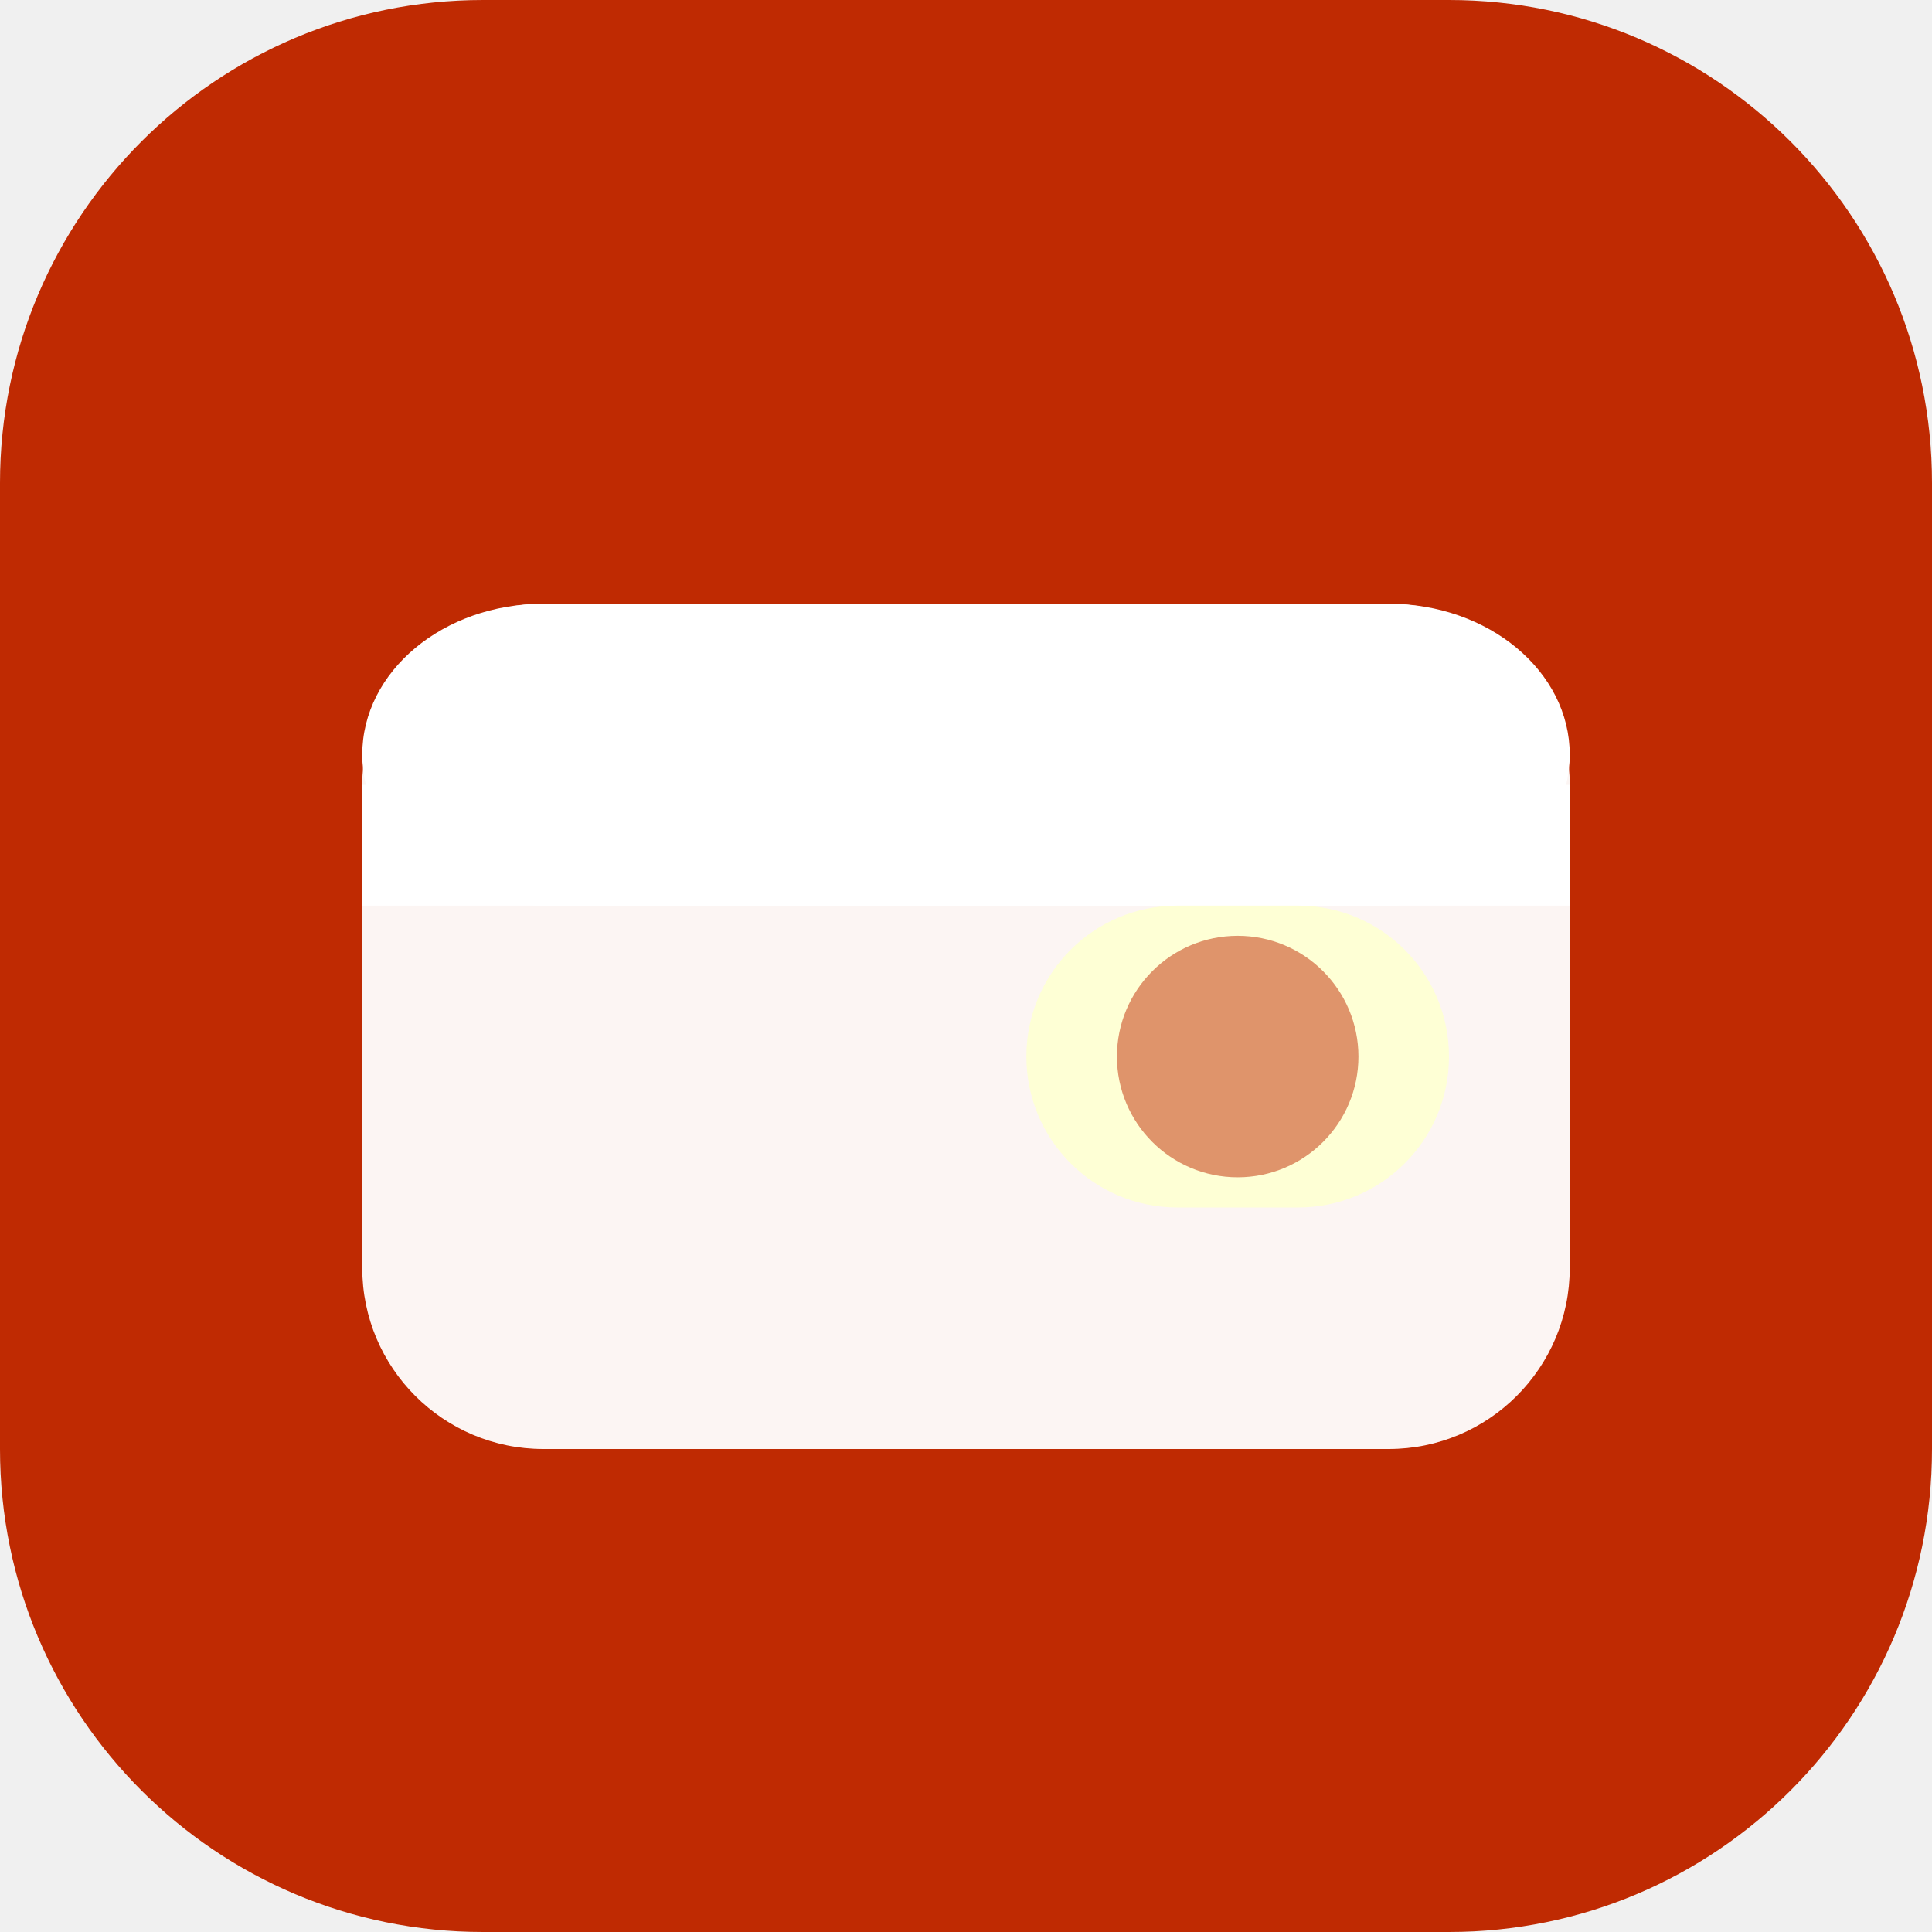
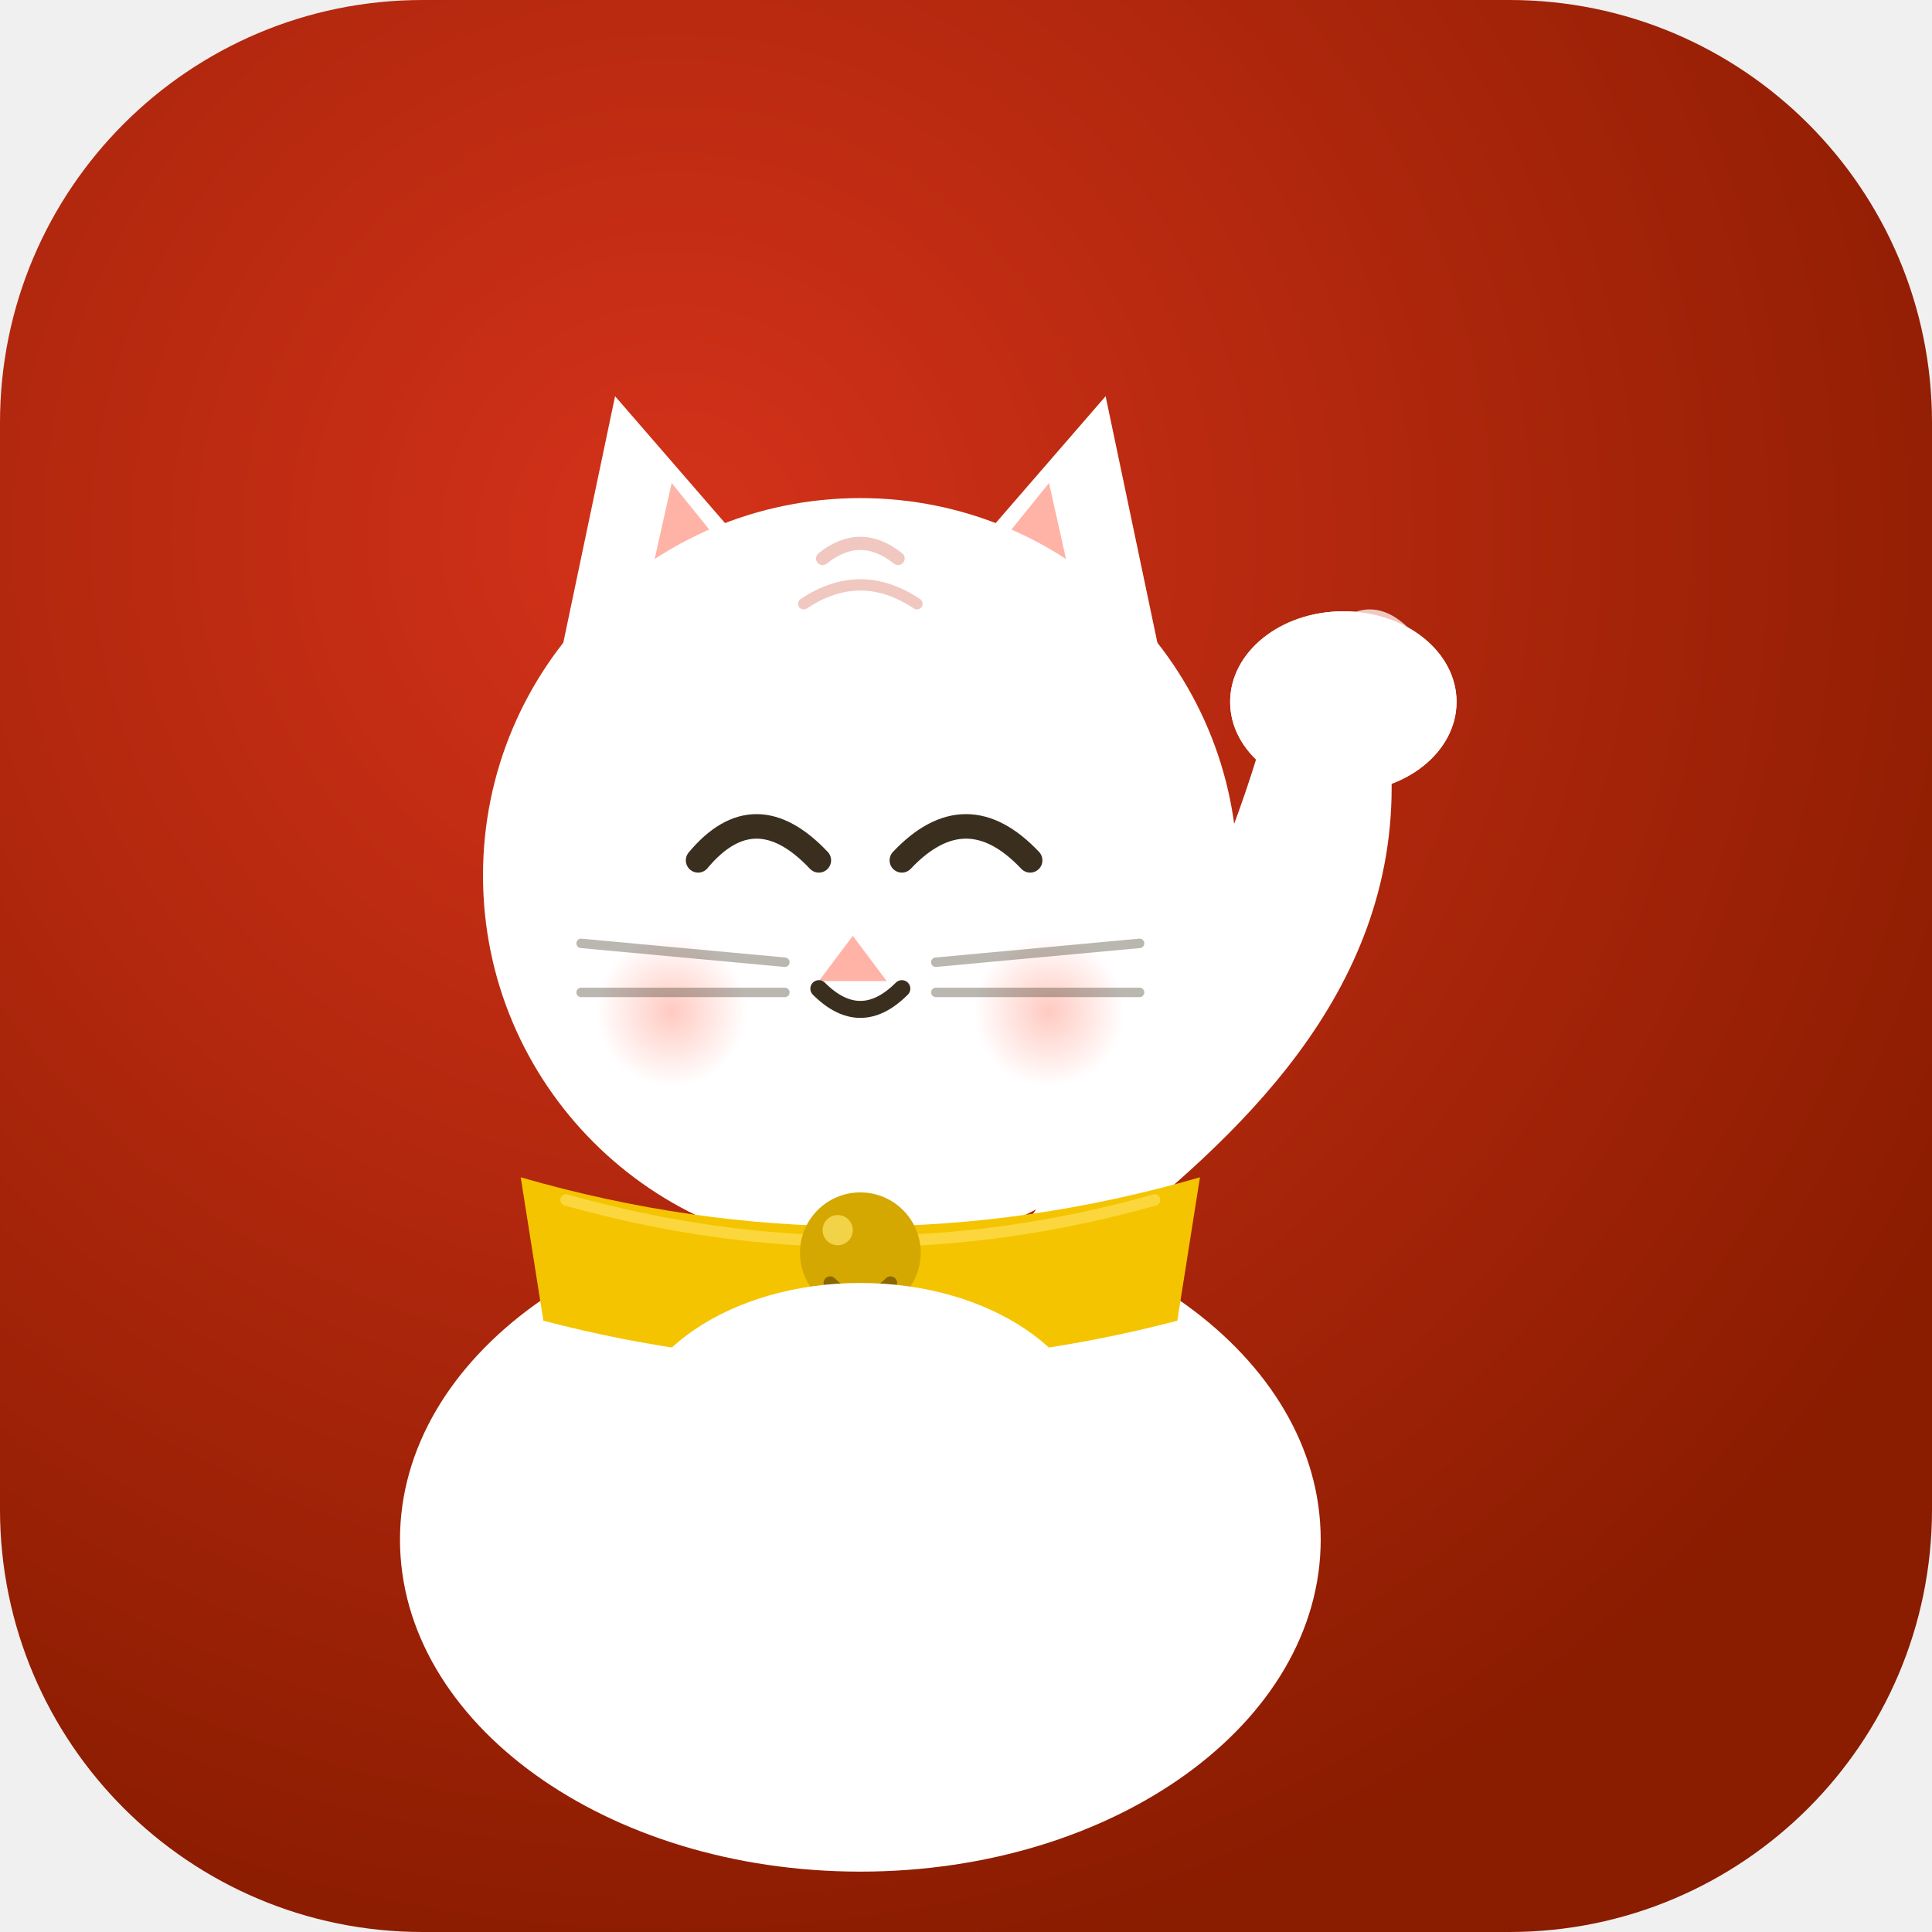
- <svg xmlns="http://www.w3.org/2000/svg" viewBox="0 0 32 32">
-   <rect width="32" height="32" rx="8" fill="#bf2a02" />
-   <rect x="6" y="10" width="20" height="14" rx="3" fill="white" opacity="0.95" />
-   <rect x="6" y="10" width="20" height="5" rx="3" fill="white" />
-   <rect x="6" y="13" width="20" height="2" fill="white" />
-   <rect x="17" y="15" width="7" height="5" rx="2.5" fill="#feffd5" />
-   <circle cx="20.5" cy="17.5" r="2" fill="#bf2a02" opacity="0.5" />
+ <svg xmlns="http://www.w3.org/2000/svg" viewBox="0 0 512 512">
+   <defs>
+     <radialGradient id="bg" cx="35%" cy="28%" r="75%">
+       <stop offset="0%" stop-color="#d4321a" />
+       <stop offset="100%" stop-color="#8a1c00" />
+     </radialGradient>
+     <radialGradient id="blush" cx="50%" cy="50%" r="50%">
+       <stop offset="0%" stop-color="#ffb3a7" stop-opacity="0.7" />
+       <stop offset="100%" stop-color="#ffb3a7" stop-opacity="0" />
+     </radialGradient>
+   </defs>
+   <rect width="512" height="512" rx="112" fill="url(#bg)" />
+   <ellipse cx="228" cy="408" rx="122" ry="88" fill="white" />
+   <path d="M298,325 C335,295 375,255 368,195 C365,178 350,172 338,182 C328,228 295,295 262,338 Z" fill="white" />
+   <ellipse cx="356" cy="186" rx="30" ry="24" fill="white" />
+   <path d="M340,173 Q349,164 360,173" stroke="#f0c8c0" stroke-width="4" fill="none" stroke-linecap="round" />
+   <path d="M354,168 Q363,159 372,168" stroke="#f0c8c0" stroke-width="4" fill="none" stroke-linecap="round" />
+   <polygon points="142,205 163,105 228,180" fill="white" />
+   <polygon points="228,180 293,105 314,205" fill="white" />
+   <polygon points="163,195 178,128 220,180" fill="#ffb3a7" />
+   <polygon points="236,180 278,128 293,195" fill="#ffb3a7" />
+   <circle cx="228" cy="232" r="100" fill="white" />
+   <path d="M218,148 Q228,140 238,148" stroke="#f0c8c0" stroke-width="3.5" fill="none" stroke-linecap="round" />
+   <path d="M213,160 Q228,150 243,160" stroke="#f0c8c0" stroke-width="3" fill="none" stroke-linecap="round" />
+   <path d="M185,228 Q200,210 217,228" stroke="#3a2e1e" stroke-width="6.5" fill="none" stroke-linecap="round" />
+   <path d="M239,228 Q256,210 273,228" stroke="#3a2e1e" stroke-width="6.5" fill="none" stroke-linecap="round" />
+   <polygon points="226,248 235,260 217,260" fill="#ffb3a7" />
+   <path d="M217,262 Q228,273 239,262" stroke="#3a2e1e" stroke-width="4.5" fill="none" stroke-linecap="round" />
+   <circle cx="178" cy="268" r="20" fill="url(#blush)" />
+   <circle cx="278" cy="268" r="20" fill="url(#blush)" />
+   <line x1="154" y1="250" x2="208" y2="255" stroke="#3a2e1e" stroke-width="2.5" stroke-linecap="round" opacity="0.35" />
+   <line x1="154" y1="263" x2="208" y2="263" stroke="#3a2e1e" stroke-width="2.5" stroke-linecap="round" opacity="0.35" />
+   <line x1="248" y1="255" x2="302" y2="250" stroke="#3a2e1e" stroke-width="2.5" stroke-linecap="round" opacity="0.35" />
+   <line x1="248" y1="263" x2="302" y2="263" stroke="#3a2e1e" stroke-width="2.5" stroke-linecap="round" opacity="0.35" />
+   <path d="M138,312 Q228,338 318,312 L312,350 Q228,372 144,350 Z" fill="#f5c400" />
+   <path d="M150,318 Q228,340 306,318" stroke="#ffe566" stroke-width="3" fill="none" opacity="0.6" stroke-linecap="round" />
+   <circle cx="228" cy="332" r="16" fill="#d4a800" />
+   <circle cx="222" cy="326" r="4" fill="#ffe566" opacity="0.7" />
+   <path d="M220,340 Q228,348 236,340" stroke="#8a6800" stroke-width="3.5" fill="none" stroke-linecap="round" />
+   <ellipse cx="228" cy="382" rx="62" ry="42" fill="white" />
+   <ellipse cx="356" cy="186" rx="30" ry="24" fill="white" />
</svg>
